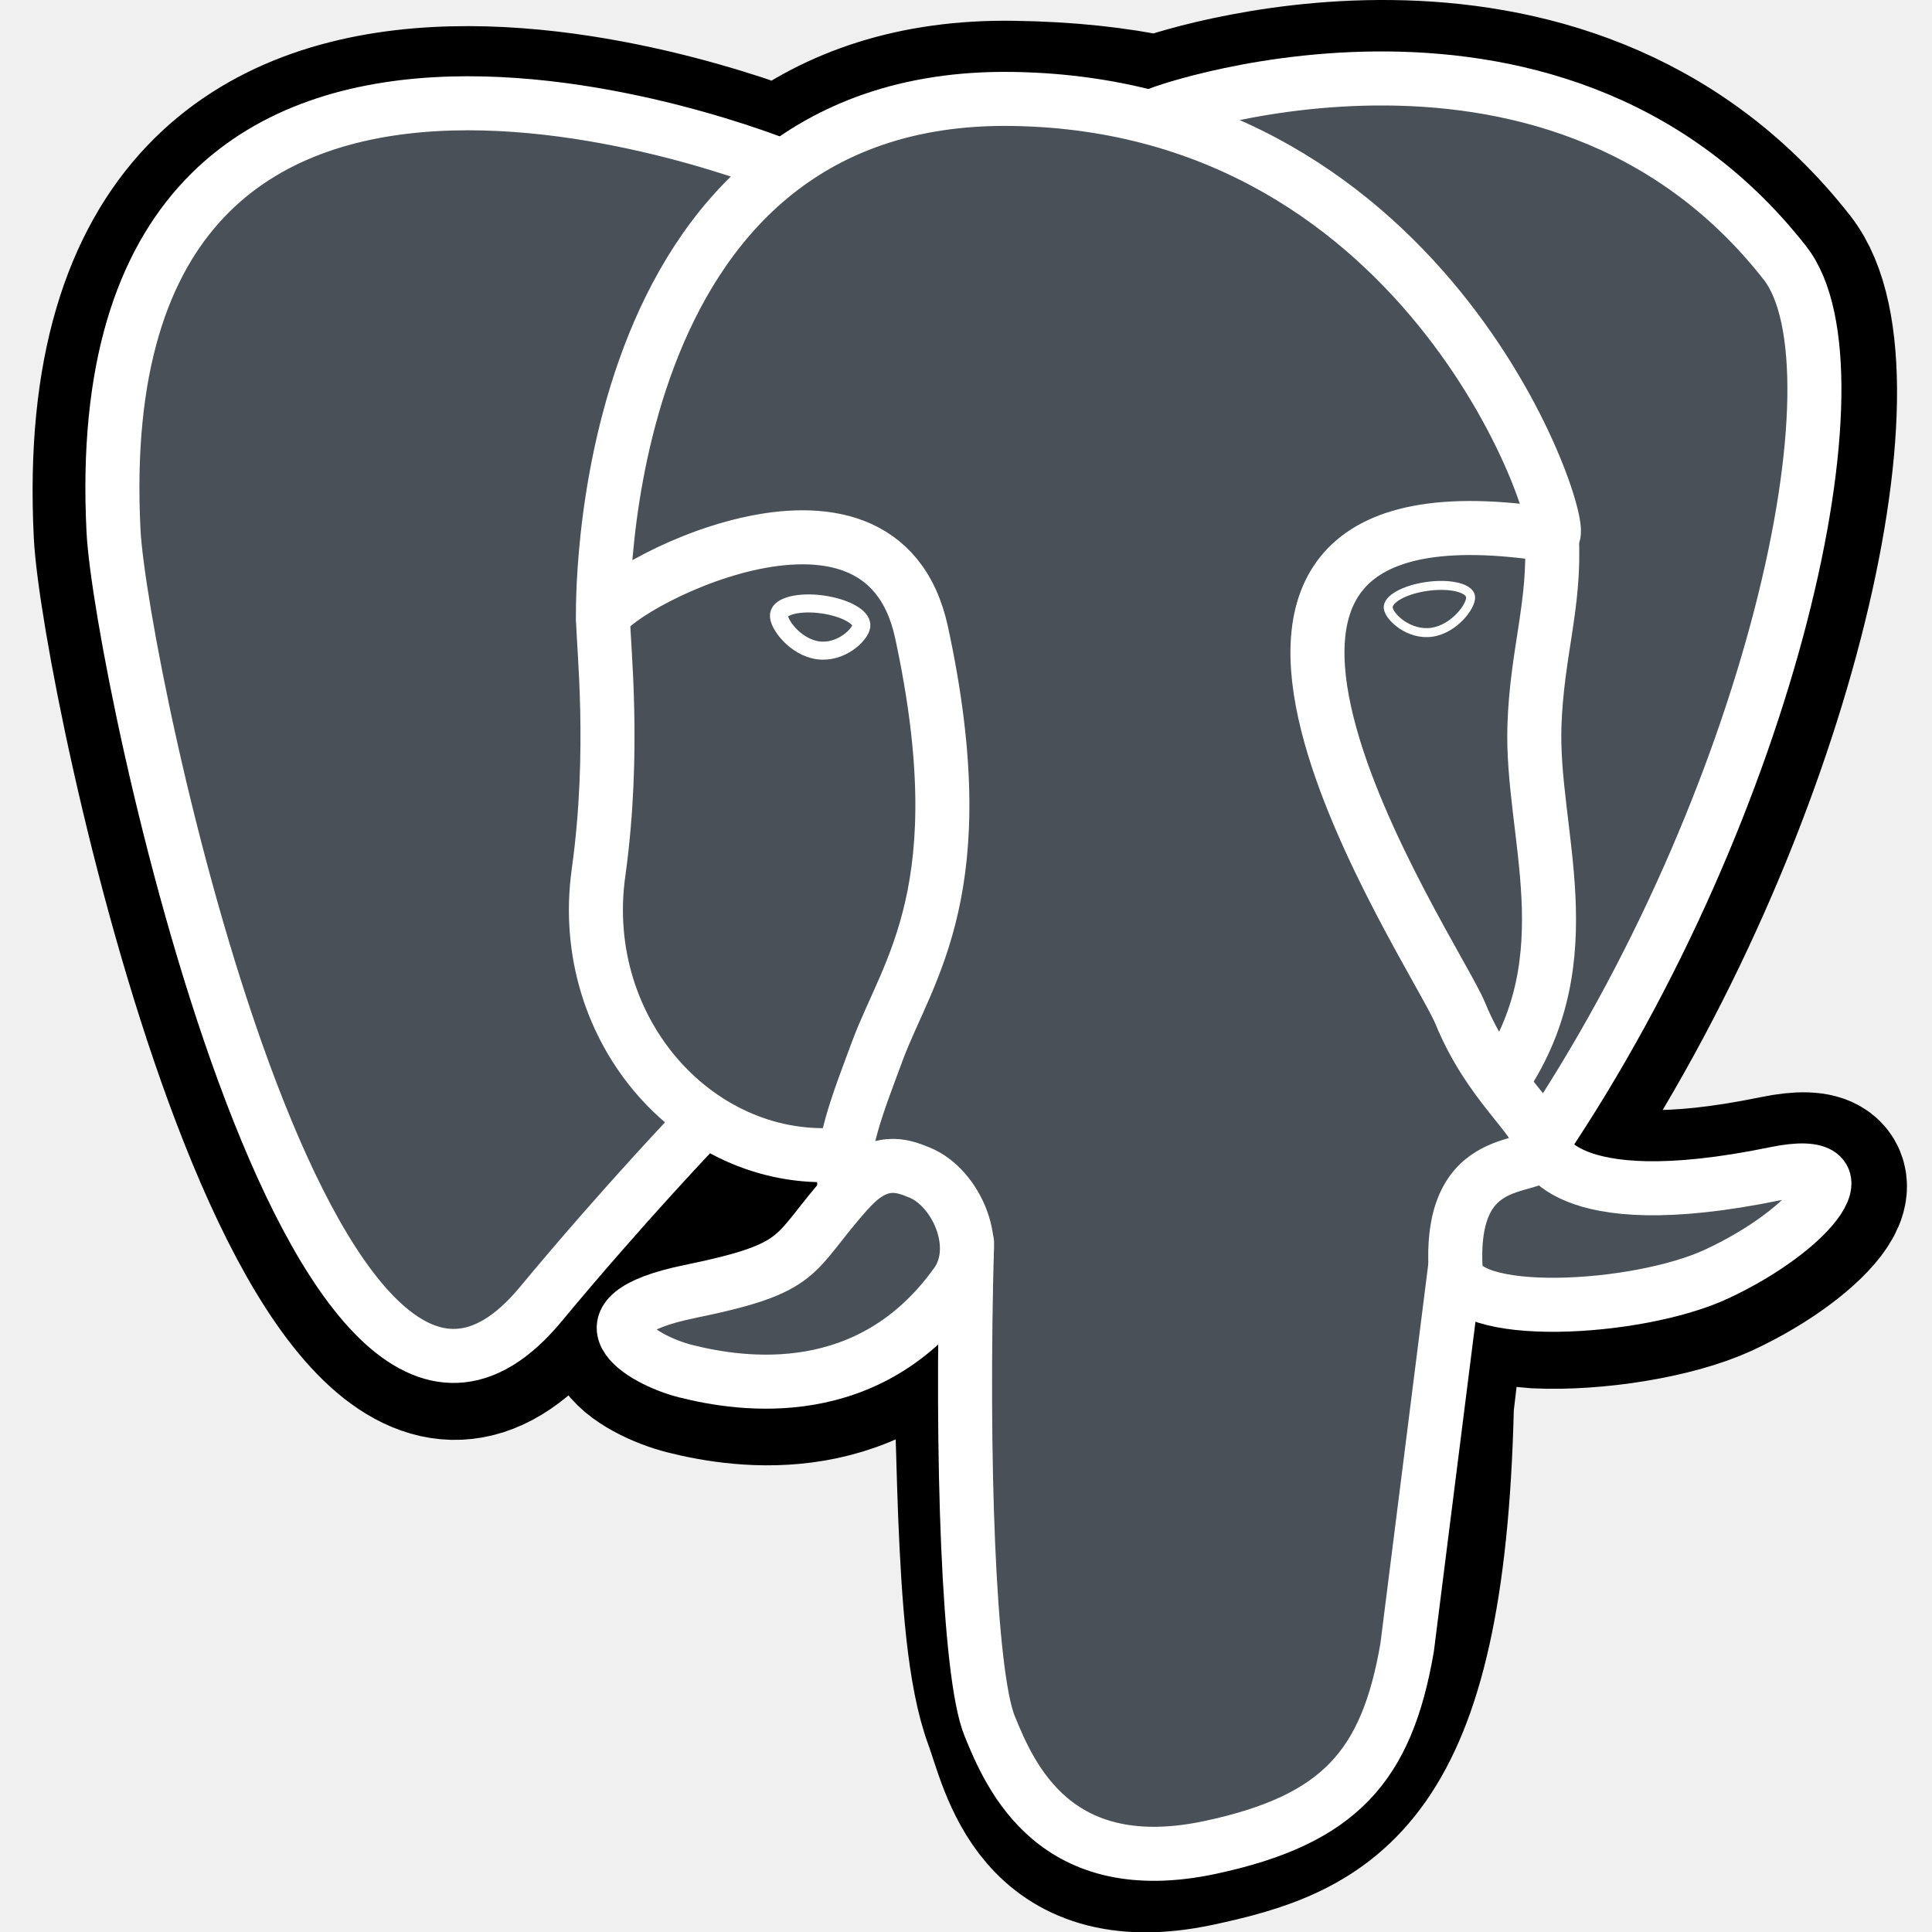
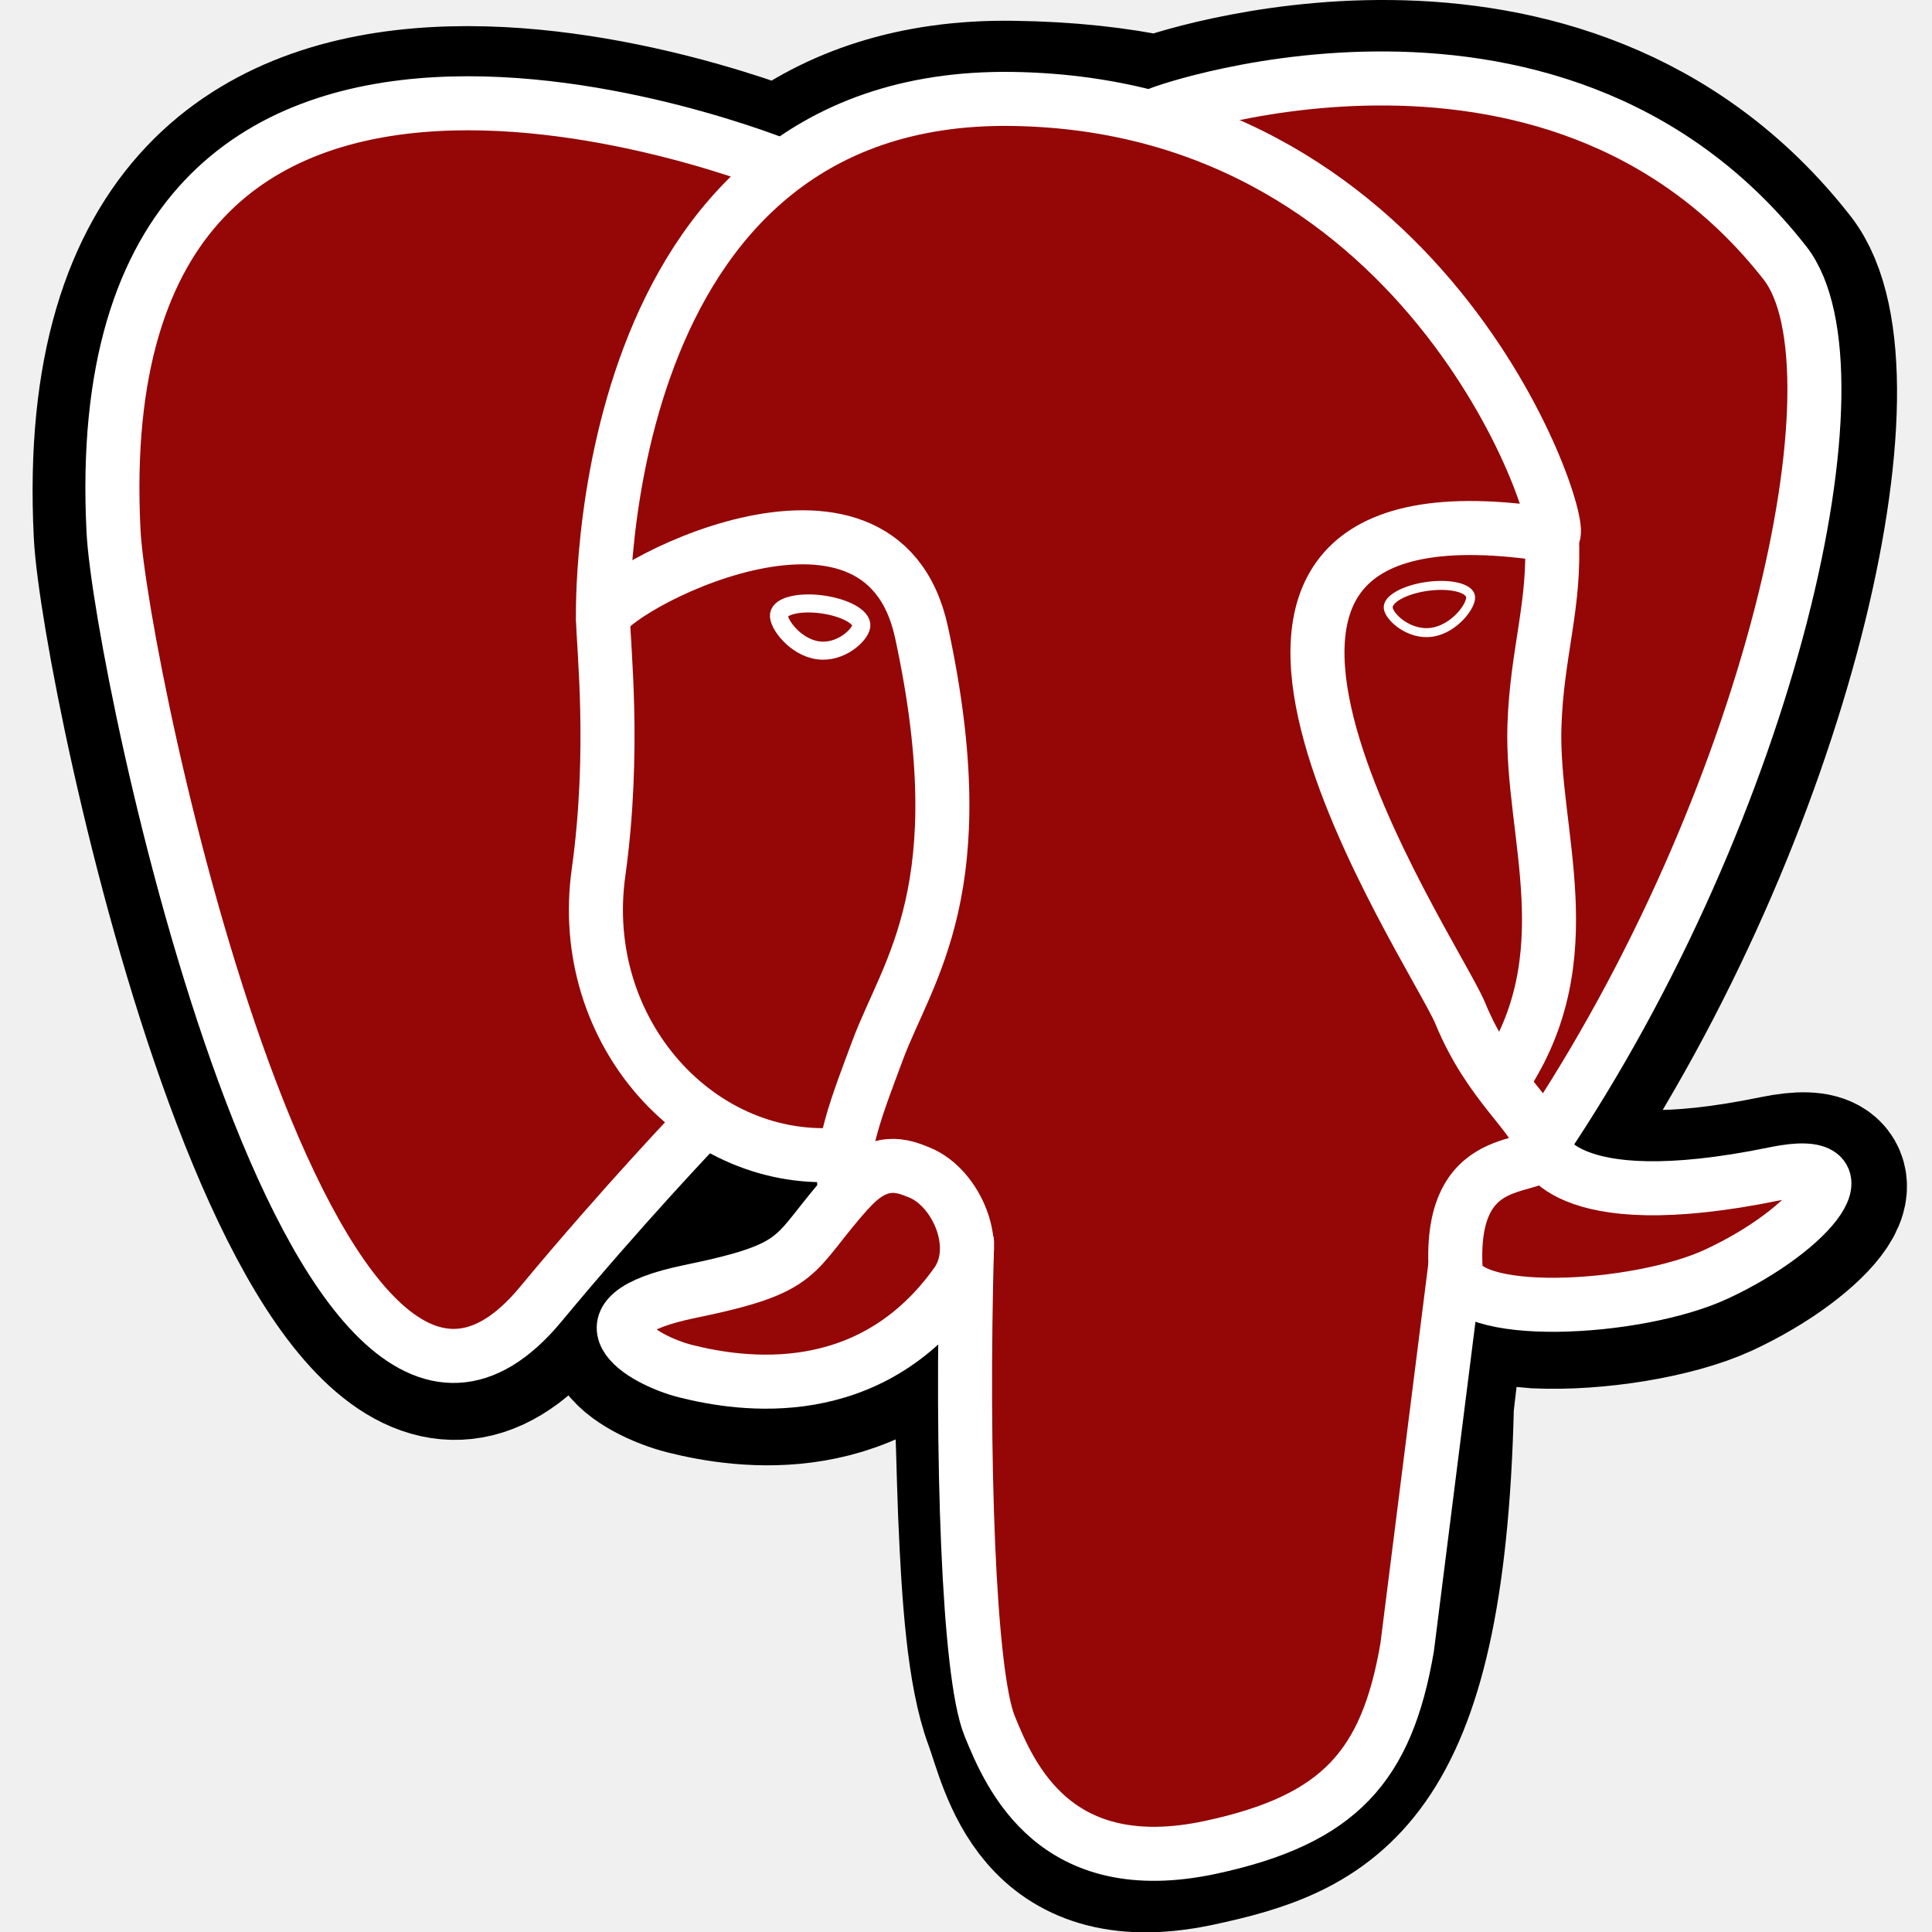
<svg xmlns="http://www.w3.org/2000/svg" height="64" viewBox="0 0 25.6 25.6" width="64" version="1.1" id="svg5859">
  <defs id="defs5863" />
-   <g id="g5857" style="fill:#495057;stroke:#ffffff;fill-opacity:1">
-     <path d="m 18.983,18.636 c 0.163,-1.357 0.114,-1.555 1.124,-1.336 l 0.257,0.023 c 0.777,0.035 1.793,-0.125 2.4,-0.402 1.285,-0.596 2.047,-1.592 0.78,-1.33 -2.89,0.596 -3.1,-0.383 -3.1,-0.383 3.053,-4.53 4.33,-10.28 3.227,-11.687 -3.004,-3.84 -8.205,-2.024 -8.292,-1.976 L 15.351,1.55 c -0.57,-0.12 -1.2,-0.19 -1.93,-0.2 -1.308,-0.02 -2.3,0.343 -3.054,0.914 0,0 -9.277,-3.822 -8.846,4.807 0.092,1.836 2.63,13.9 5.66,10.25 C 8.29,15.987 9.36,14.86 9.36,14.86 c 0.53,0.353 1.167,0.533 1.834,0.468 l 0.052,-0.044 a 2.01,2.01 0 0 0 0.021,0.518 c -0.78,0.872 -0.55,1.025 -2.11,1.346 -1.578,0.325 -0.65,0.904 -0.046,1.056 0.734,0.184 2.432,0.444 3.58,-1.162 l -0.046,0.183 c 0.306,0.245 0.285,1.76 0.33,2.842 0.045,1.082 0.116,2.093 0.337,2.688 0.221,0.595 0.48,2.13 2.53,1.7 1.713,-0.367 3.023,-0.896 3.143,-5.81" id="path5831" style="fill:#495057;stroke:#000000;stroke-width:2.149;fill-opacity:1" />
-     <path d="m 23.535,15.6 c -2.89,0.596 -3.1,-0.383 -3.1,-0.383 3.053,-4.53 4.33,-10.28 3.228,-11.687 C 20.659,-0.31 15.458,1.507 15.371,1.554 L 15.343,1.559 A 10.31,10.31 0 0 0 13.414,1.358 c -1.308,-0.02 -2.3,0.343 -3.054,0.914 0,0 -9.278,-3.822 -8.846,4.807 0.092,1.836 2.63,13.9 5.66,10.25 C 8.29,15.987 9.36,14.86 9.36,14.86 c 0.53,0.353 1.167,0.533 1.834,0.468 l 0.052,-0.044 a 2.02,2.02 0 0 0 0.021,0.518 c -0.78,0.872 -0.55,1.025 -2.11,1.346 -1.578,0.325 -0.65,0.904 -0.046,1.056 0.734,0.184 2.432,0.444 3.58,-1.162 l -0.046,0.183 c 0.306,0.245 0.52,1.593 0.484,2.815 -0.036,1.222 -0.06,2.06 0.18,2.716 0.24,0.656 0.48,2.13 2.53,1.7 1.713,-0.367 2.6,-1.32 2.725,-2.906 0.088,-1.128 0.286,-0.962 0.3,-1.97 l 0.16,-0.478 c 0.183,-1.53 0.03,-2.023 1.085,-1.793 l 0.257,0.023 c 0.777,0.035 1.794,-0.125 2.39,-0.402 1.285,-0.596 2.047,-1.592 0.78,-1.33 z" id="path5833" style="fill:#495057;stroke:none;fill-opacity:1" />
-     <g id="g5847" style="fill:#495057;stroke-width:0.716;fill-opacity:1">
-       <g id="g5839" style="fill:#495057;stroke-linecap:round;fill-opacity:1">
-         <path d="m 12.814,16.467 c -0.08,2.846 0.02,5.712 0.298,6.4 0.278,0.688 0.875,2.05 2.926,1.612 1.713,-0.367 2.337,-1.078 2.607,-2.647 l 0.633,-5.017 M 10.356,2.2 c 0,0 -9.284,-3.796 -8.852,4.833 0.092,1.836 2.63,13.9 5.66,10.25 C 8.27,15.95 9.27,14.907 9.27,14.907 m 6.1,-13.4 c -0.32,0.1 5.164,-2.005 8.282,1.978 1.1,1.407 -0.175,7.157 -3.228,11.687" id="path5835" style="fill:#495057;stroke-linejoin:round;fill-opacity:1" />
-         <path d="m 20.425,15.17 c 0,0 0.2,0.98 3.1,0.382 1.267,-0.262 0.504,0.734 -0.78,1.33 -1.054,0.49 -3.418,0.615 -3.457,-0.06 -0.1,-1.745 1.244,-1.215 1.147,-1.652 -0.088,-0.394 -0.69,-0.78 -1.086,-1.744 -0.347,-0.84 -4.76,-7.29 1.224,-6.333 0.22,-0.045 -1.56,-5.7 -7.16,-5.782 C 7.813,1.229 7.99,8.196 7.99,8.196" id="path5837" style="fill:#495057;stroke-linejoin:bevel;fill-opacity:1" />
+   <g id="g5857" style="fill:#950606;stroke:#ffffff;fill-opacity:1">
+     <path d="m 18.983,18.636 c 0.163,-1.357 0.114,-1.555 1.124,-1.336 l 0.257,0.023 c 0.777,0.035 1.793,-0.125 2.4,-0.402 1.285,-0.596 2.047,-1.592 0.78,-1.33 -2.89,0.596 -3.1,-0.383 -3.1,-0.383 3.053,-4.53 4.33,-10.28 3.227,-11.687 -3.004,-3.84 -8.205,-2.024 -8.292,-1.976 L 15.351,1.55 c -0.57,-0.12 -1.2,-0.19 -1.93,-0.2 -1.308,-0.02 -2.3,0.343 -3.054,0.914 0,0 -9.277,-3.822 -8.846,4.807 0.092,1.836 2.63,13.9 5.66,10.25 C 8.29,15.987 9.36,14.86 9.36,14.86 c 0.53,0.353 1.167,0.533 1.834,0.468 l 0.052,-0.044 a 2.01,2.01 0 0 0 0.021,0.518 c -0.78,0.872 -0.55,1.025 -2.11,1.346 -1.578,0.325 -0.65,0.904 -0.046,1.056 0.734,0.184 2.432,0.444 3.58,-1.162 l -0.046,0.183 c 0.306,0.245 0.285,1.76 0.33,2.842 0.045,1.082 0.116,2.093 0.337,2.688 0.221,0.595 0.48,2.13 2.53,1.7 1.713,-0.367 3.023,-0.896 3.143,-5.81" id="path5831" style="fill:#950606;stroke:#000000;stroke-width:2.149;fill-opacity:1" />
+     <path d="m 23.535,15.6 c -2.89,0.596 -3.1,-0.383 -3.1,-0.383 3.053,-4.53 4.33,-10.28 3.228,-11.687 C 20.659,-0.31 15.458,1.507 15.371,1.554 L 15.343,1.559 A 10.31,10.31 0 0 0 13.414,1.358 c -1.308,-0.02 -2.3,0.343 -3.054,0.914 0,0 -9.278,-3.822 -8.846,4.807 0.092,1.836 2.63,13.9 5.66,10.25 C 8.29,15.987 9.36,14.86 9.36,14.86 c 0.53,0.353 1.167,0.533 1.834,0.468 l 0.052,-0.044 a 2.02,2.02 0 0 0 0.021,0.518 c -0.78,0.872 -0.55,1.025 -2.11,1.346 -1.578,0.325 -0.65,0.904 -0.046,1.056 0.734,0.184 2.432,0.444 3.58,-1.162 l -0.046,0.183 c 0.306,0.245 0.52,1.593 0.484,2.815 -0.036,1.222 -0.06,2.06 0.18,2.716 0.24,0.656 0.48,2.13 2.53,1.7 1.713,-0.367 2.6,-1.32 2.725,-2.906 0.088,-1.128 0.286,-0.962 0.3,-1.97 l 0.16,-0.478 c 0.183,-1.53 0.03,-2.023 1.085,-1.793 l 0.257,0.023 c 0.777,0.035 1.794,-0.125 2.39,-0.402 1.285,-0.596 2.047,-1.592 0.78,-1.33 z" id="path5833" style="fill:#950606;stroke:none;fill-opacity:1" />
+     <g id="g5847" style="fill:#950606;stroke-width:0.716;fill-opacity:1">
+       <g id="g5839" style="fill:#950606;stroke-linecap:round;fill-opacity:1">
+         <path d="m 12.814,16.467 c -0.08,2.846 0.02,5.712 0.298,6.4 0.278,0.688 0.875,2.05 2.926,1.612 1.713,-0.367 2.337,-1.078 2.607,-2.647 l 0.633,-5.017 M 10.356,2.2 c 0,0 -9.284,-3.796 -8.852,4.833 0.092,1.836 2.63,13.9 5.66,10.25 C 8.27,15.95 9.27,14.907 9.27,14.907 m 6.1,-13.4 c -0.32,0.1 5.164,-2.005 8.282,1.978 1.1,1.407 -0.175,7.157 -3.228,11.687" id="path5835" style="fill:#950606;stroke-linejoin:round;fill-opacity:1" />
+         <path d="m 20.425,15.17 c 0,0 0.2,0.98 3.1,0.382 1.267,-0.262 0.504,0.734 -0.78,1.33 -1.054,0.49 -3.418,0.615 -3.457,-0.06 -0.1,-1.745 1.244,-1.215 1.147,-1.652 -0.088,-0.394 -0.69,-0.78 -1.086,-1.744 -0.347,-0.84 -4.76,-7.29 1.224,-6.333 0.22,-0.045 -1.56,-5.7 -7.16,-5.782 C 7.813,1.229 7.99,8.196 7.99,8.196" id="path5837" style="fill:#950606;stroke-linejoin:bevel;fill-opacity:1" />
      </g>
-       <g id="g5845" style="fill:#495057;stroke-linejoin:round;fill-opacity:1">
-         <path d="m 11.247,15.768 c -0.78,0.872 -0.55,1.025 -2.11,1.346 -1.578,0.325 -0.65,0.904 -0.046,1.056 0.734,0.184 2.432,0.444 3.58,-1.163 0.35,-0.49 -0.002,-1.27 -0.482,-1.468 -0.232,-0.096 -0.542,-0.216 -0.94,0.23 z" id="path5841" style="fill:#495057;fill-opacity:1" />
-         <path d="m 11.196,15.753 c -0.08,-0.513 0.168,-1.122 0.433,-1.836 0.398,-1.07 1.316,-2.14 0.582,-5.537 -0.547,-2.53 -4.22,-0.527 -4.22,-0.184 0,0.343 0.166,1.74 -0.06,3.365 -0.297,2.122 1.35,3.916 3.246,3.733" id="path5843" style="fill:#495057;stroke-linecap:round;fill-opacity:1" />
+       <g id="g5845" style="fill:#950606;stroke-linejoin:round;fill-opacity:1">
+         <path d="m 11.247,15.768 c -0.78,0.872 -0.55,1.025 -2.11,1.346 -1.578,0.325 -0.65,0.904 -0.046,1.056 0.734,0.184 2.432,0.444 3.58,-1.163 0.35,-0.49 -0.002,-1.27 -0.482,-1.468 -0.232,-0.096 -0.542,-0.216 -0.94,0.23 z" id="path5841" style="fill:#950606;fill-opacity:1" />
+         <path d="m 11.196,15.753 c -0.08,-0.513 0.168,-1.122 0.433,-1.836 0.398,-1.07 1.316,-2.14 0.582,-5.537 -0.547,-2.53 -4.22,-0.527 -4.22,-0.184 0,0.343 0.166,1.74 -0.06,3.365 -0.297,2.122 1.35,3.916 3.246,3.733" id="path5843" style="fill:#950606;stroke-linecap:round;fill-opacity:1" />
      </g>
    </g>
-     <g id="g5853" style="fill:#495057;fill-opacity:1">
-       <path d="m 10.322,8.145 c -0.017,0.117 0.215,0.43 0.516,0.472 0.301,0.042 0.558,-0.202 0.575,-0.32 0.017,-0.118 -0.215,-0.246 -0.516,-0.288 -0.301,-0.042 -0.56,0.02 -0.575,0.136 z" id="path5849" style="fill:#495057;stroke-width:0.239;fill-opacity:1" />
-       <path d="M 19.486,7.906 C 19.502,8.023 19.271,8.336 18.97,8.378 18.669,8.42 18.41,8.176 18.395,8.058 18.38,7.94 18.61,7.812 18.911,7.77 c 0.301,-0.042 0.56,0.02 0.575,0.136 z" id="path5851" style="fill:#495057;stroke-width:0.119;fill-opacity:1" />
+     <g id="g5853" style="fill:#950606;fill-opacity:1">
+       <path d="m 10.322,8.145 c -0.017,0.117 0.215,0.43 0.516,0.472 0.301,0.042 0.558,-0.202 0.575,-0.32 0.017,-0.118 -0.215,-0.246 -0.516,-0.288 -0.301,-0.042 -0.56,0.02 -0.575,0.136 z" id="path5849" style="fill:#950606;stroke-width:0.239;fill-opacity:1" />
+       <path d="M 19.486,7.906 C 19.502,8.023 19.271,8.336 18.97,8.378 18.669,8.42 18.41,8.176 18.395,8.058 18.38,7.94 18.61,7.812 18.911,7.77 c 0.301,-0.042 0.56,0.02 0.575,0.136 z" id="path5851" style="fill:#950606;stroke-width:0.119;fill-opacity:1" />
    </g>
-     <path d="m 20.562,7.095 c 0.05,0.92 -0.198,1.545 -0.23,2.524 -0.046,1.422 0.678,3.05 -0.413,4.68" id="path5855" style="fill:#495057;stroke-width:0.716;stroke-linecap:round;stroke-linejoin:round;fill-opacity:1" />
+     <path d="m 20.562,7.095 c 0.05,0.92 -0.198,1.545 -0.23,2.524 -0.046,1.422 0.678,3.05 -0.413,4.68" id="path5855" style="fill:#950606;stroke-width:0.716;stroke-linecap:round;stroke-linejoin:round;fill-opacity:1" />
  </g>
</svg>
